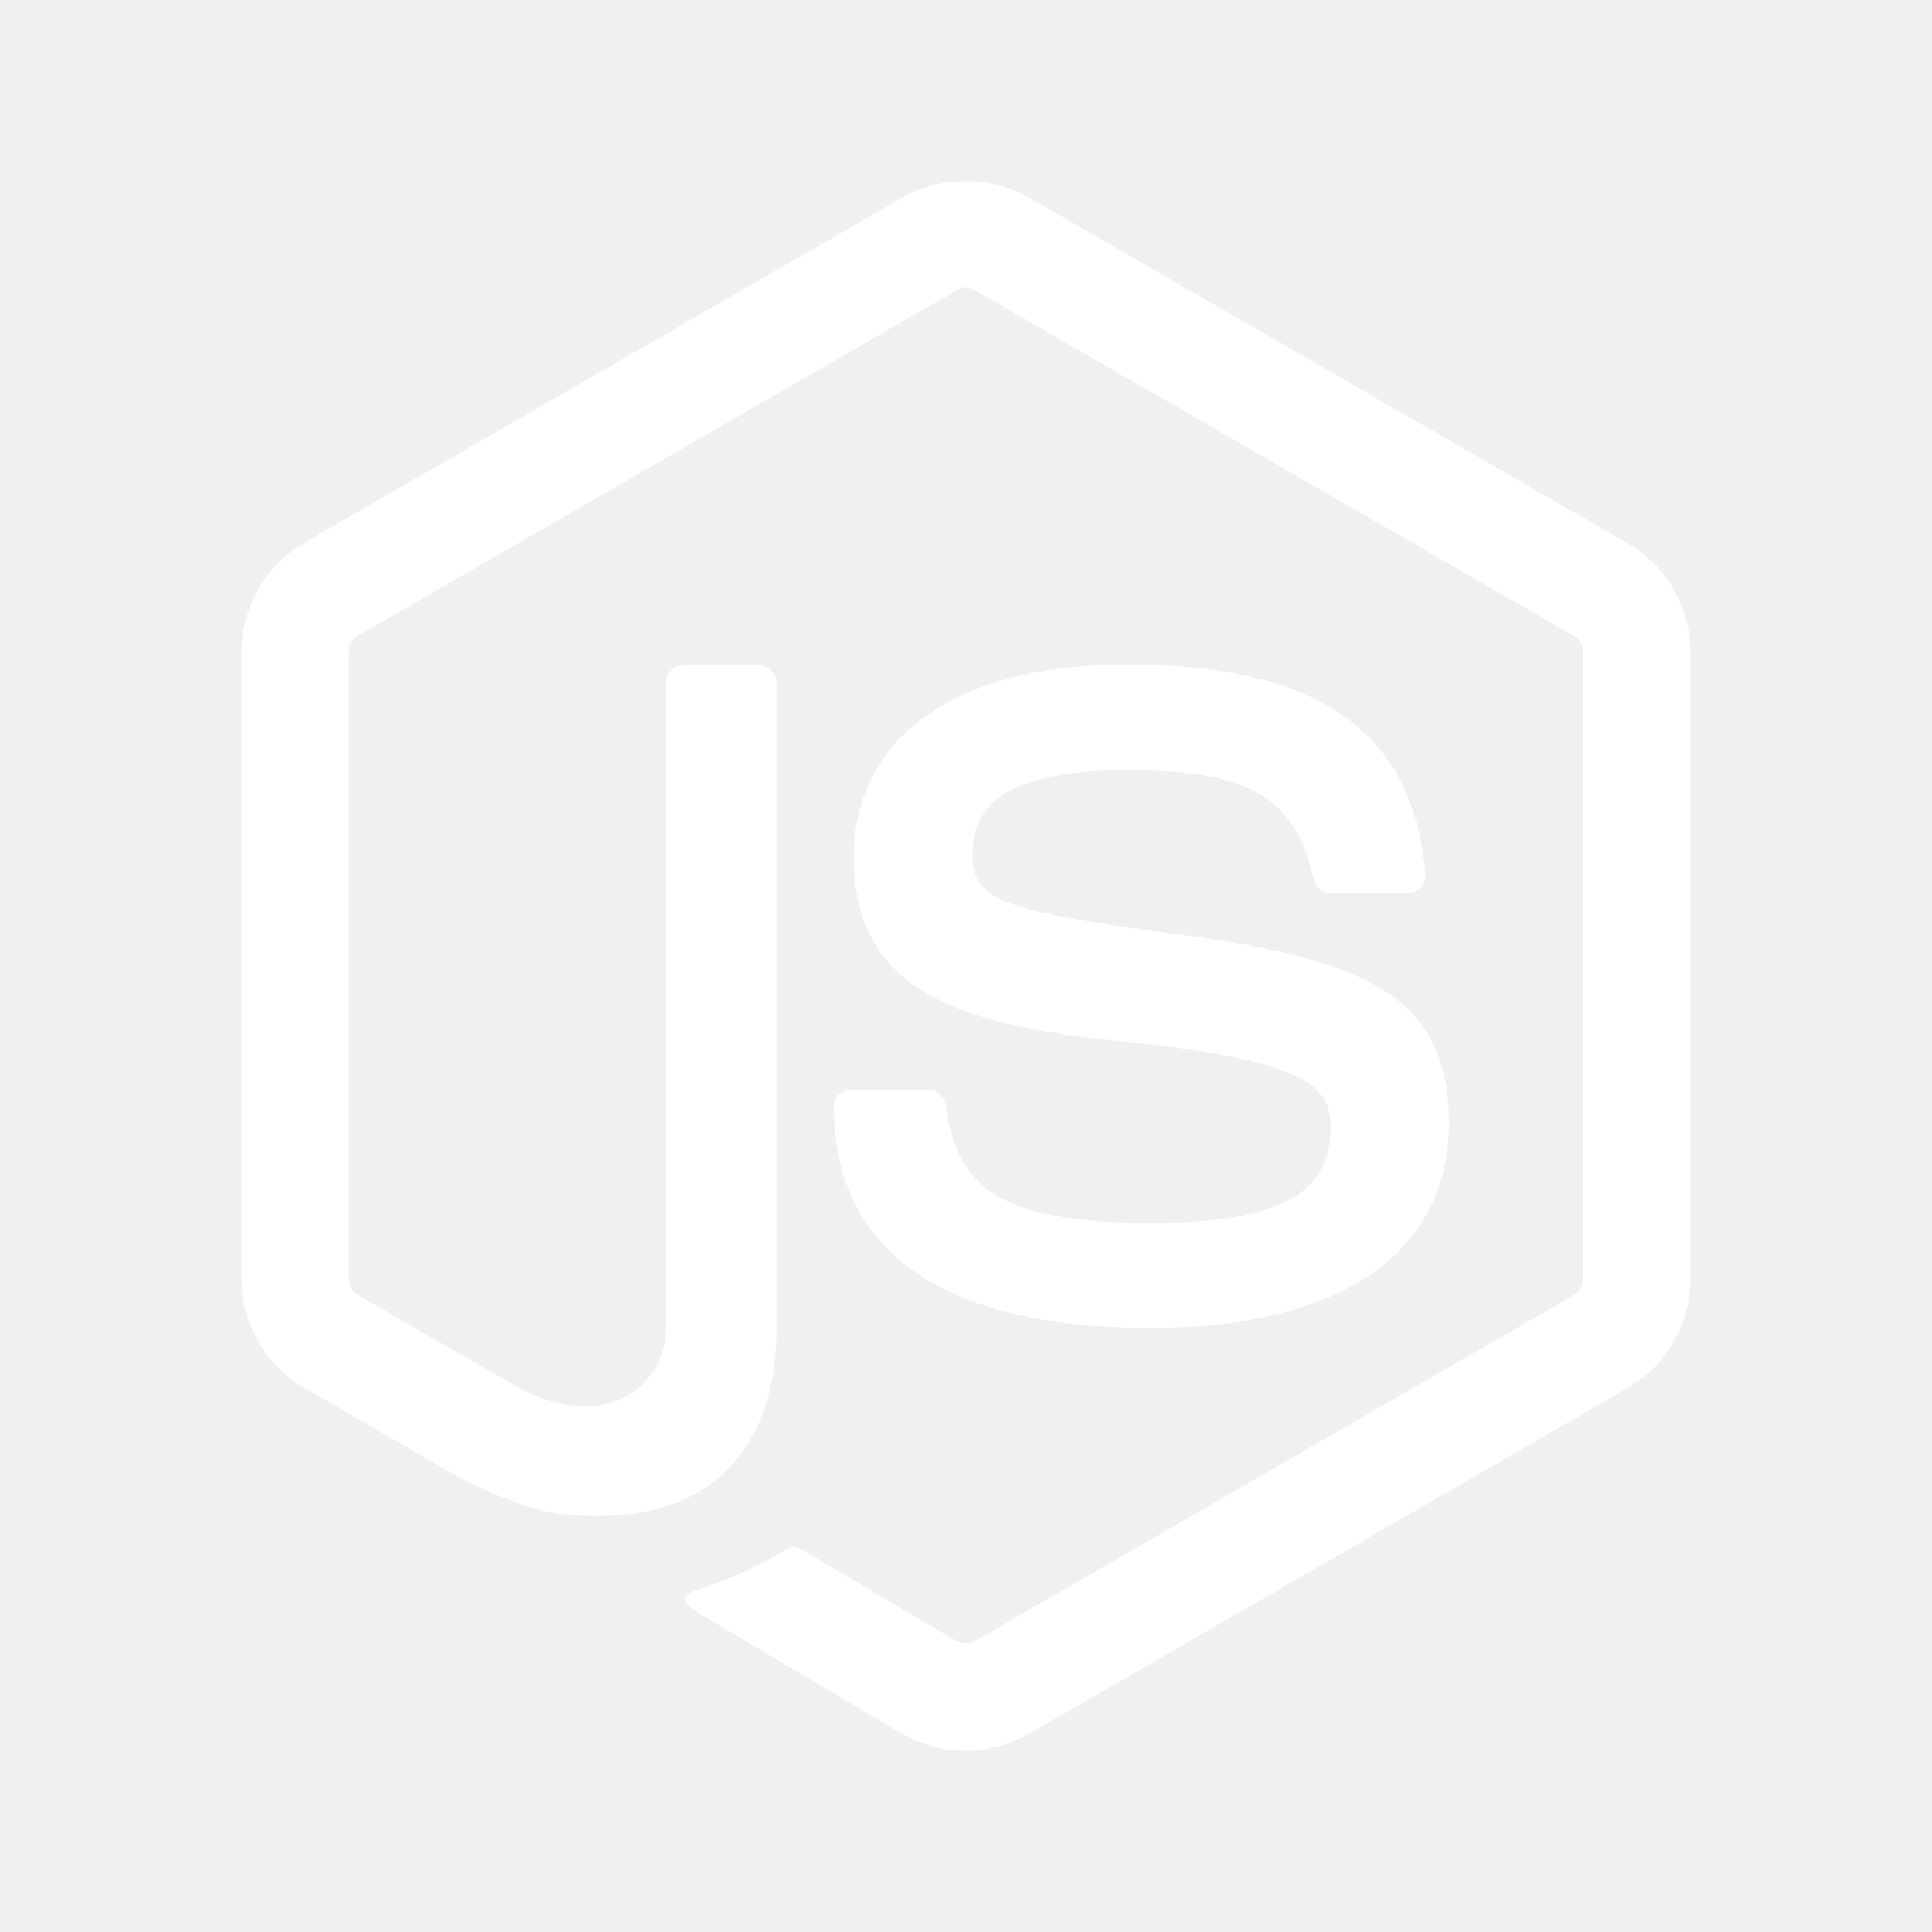
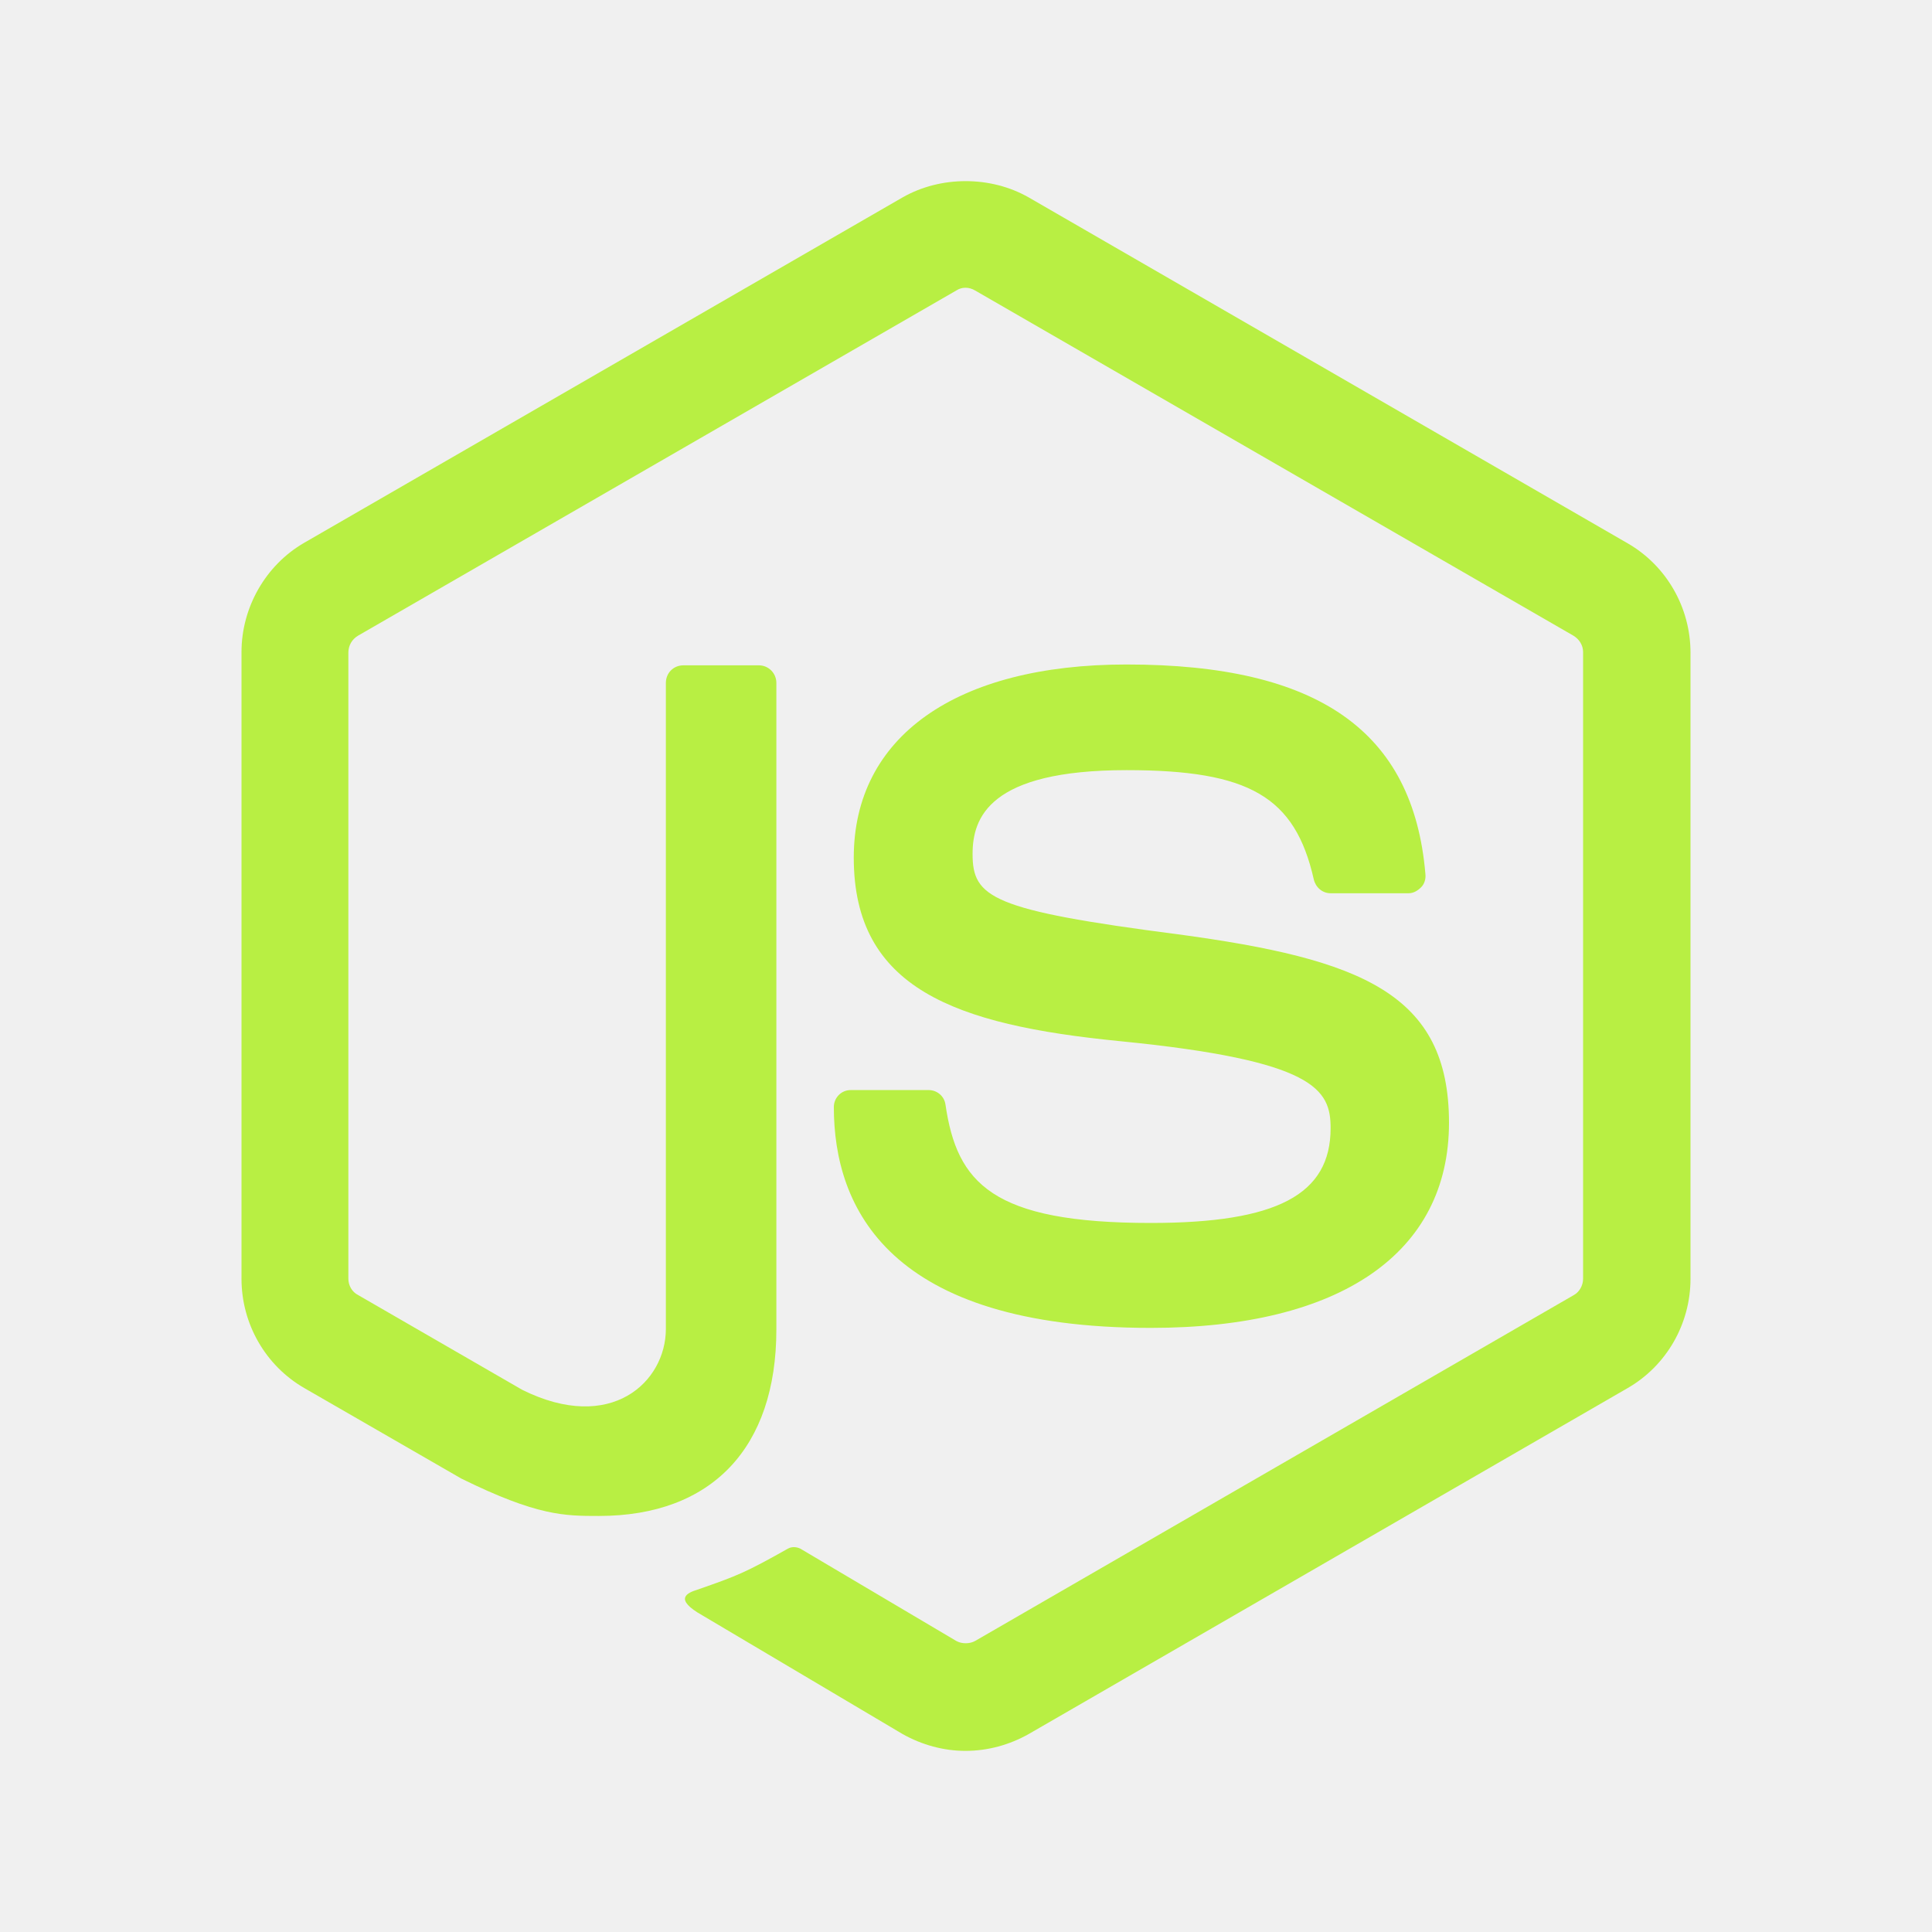
- <svg xmlns="http://www.w3.org/2000/svg" fill="#FFFFFF" viewBox="0 0 32 32" width="50px" height="50px">
+ <svg xmlns="http://www.w3.org/2000/svg" fill="#B8EF43" viewBox="0 0 32 32" width="50px" height="50px">
  <path d="M 15.994 3 C 15.629 3 15.264 3.09 14.949 3.27 L 5.039 8.99 C 4.399 9.36 4 10.061 4 10.801 L 4 21.18 C 4 21.93 4.399 22.62 5.039 22.99 L 7.641 24.49 C 8.901 25.11 9.35 25.109 9.92 25.109 C 11.79 25.109 12.859 23.98 12.859 22.02 L 12.859 11.311 C 12.859 11.151 12.73 11.02 12.57 11.02 L 11.32 11.02 C 11.15 11.02 11.029 11.151 11.029 11.311 L 11.029 22.01 C 11.029 22.89 10.12 23.75 8.65 23.02 L 5.93 21.449 C 5.83 21.399 5.77 21.29 5.77 21.18 L 5.77 10.811 C 5.77 10.691 5.83 10.589 5.93 10.529 L 15.84 4.811 C 15.93 4.751 16.05 4.751 16.15 4.811 L 26.061 10.529 C 26.161 10.589 26.221 10.691 26.221 10.801 L 26.221 21.18 C 26.221 21.29 26.16 21.399 26.07 21.449 L 16.15 27.18 C 16.06 27.23 15.93 27.23 15.84 27.18 L 13.289 25.67 C 13.219 25.62 13.121 25.61 13.051 25.65 C 12.341 26.05 12.211 26.1 11.551 26.33 C 11.391 26.38 11.141 26.48 11.641 26.76 L 14.949 28.721 C 15.269 28.901 15.63 29 15.99 29 C 16.36 29 16.719 28.901 17.039 28.721 L 26.961 22.99 C 27.601 22.62 28 21.93 28 21.18 L 28 10.811 C 28 10.061 27.601 9.37 26.961 9 L 17.039 3.27 C 16.724 3.09 16.359 3 15.994 3 z M 18.66 11.006 C 15.83 11.006 14.141 12.205 14.141 14.205 C 14.141 16.375 15.819 16.974 18.539 17.244 C 21.789 17.564 22.039 18.046 22.039 18.686 C 22.039 19.786 21.151 20.256 19.061 20.256 C 16.431 20.256 15.85 19.595 15.66 18.295 C 15.64 18.155 15.521 18.055 15.381 18.055 L 14.09 18.055 C 13.93 18.055 13.811 18.186 13.811 18.336 C 13.811 20.006 14.721 21.994 19.061 21.994 C 22.201 21.994 24 20.756 24 18.596 C 24 16.456 22.55 15.885 19.51 15.475 C 16.42 15.075 16.109 14.865 16.109 14.145 C 16.109 13.545 16.38 12.756 18.66 12.756 C 20.69 12.756 21.45 13.194 21.76 14.564 C 21.79 14.694 21.899 14.795 22.039 14.795 L 23.33 14.795 C 23.41 14.795 23.479 14.755 23.539 14.695 C 23.589 14.645 23.619 14.565 23.609 14.475 C 23.409 12.115 21.84 11.006 18.66 11.006 z" />
</svg>
